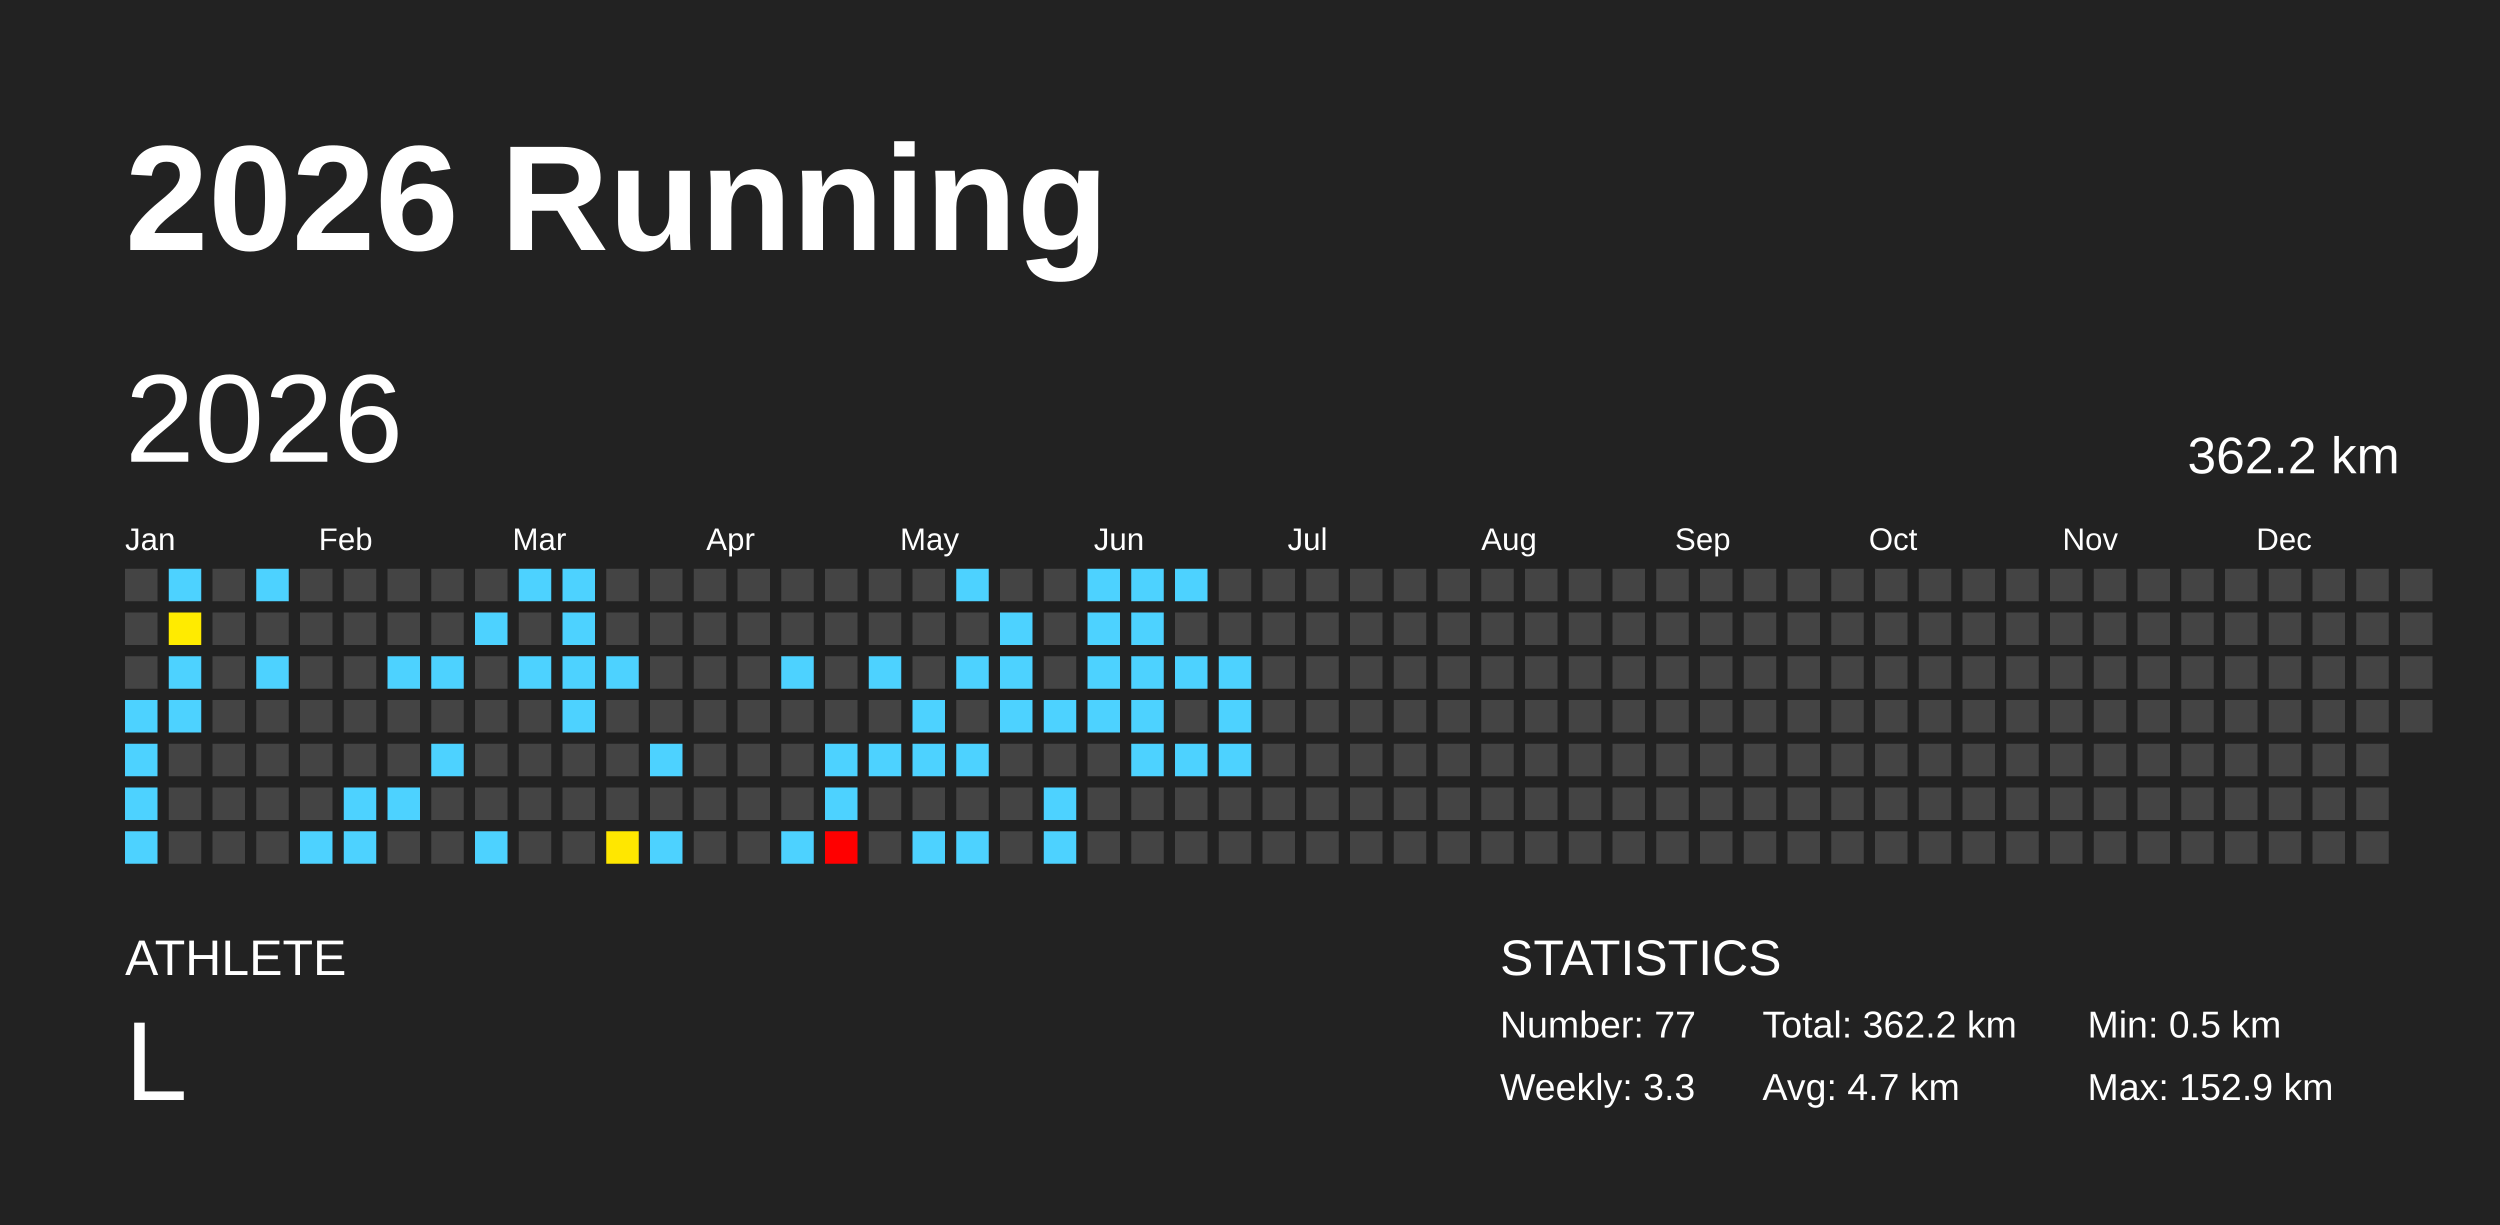
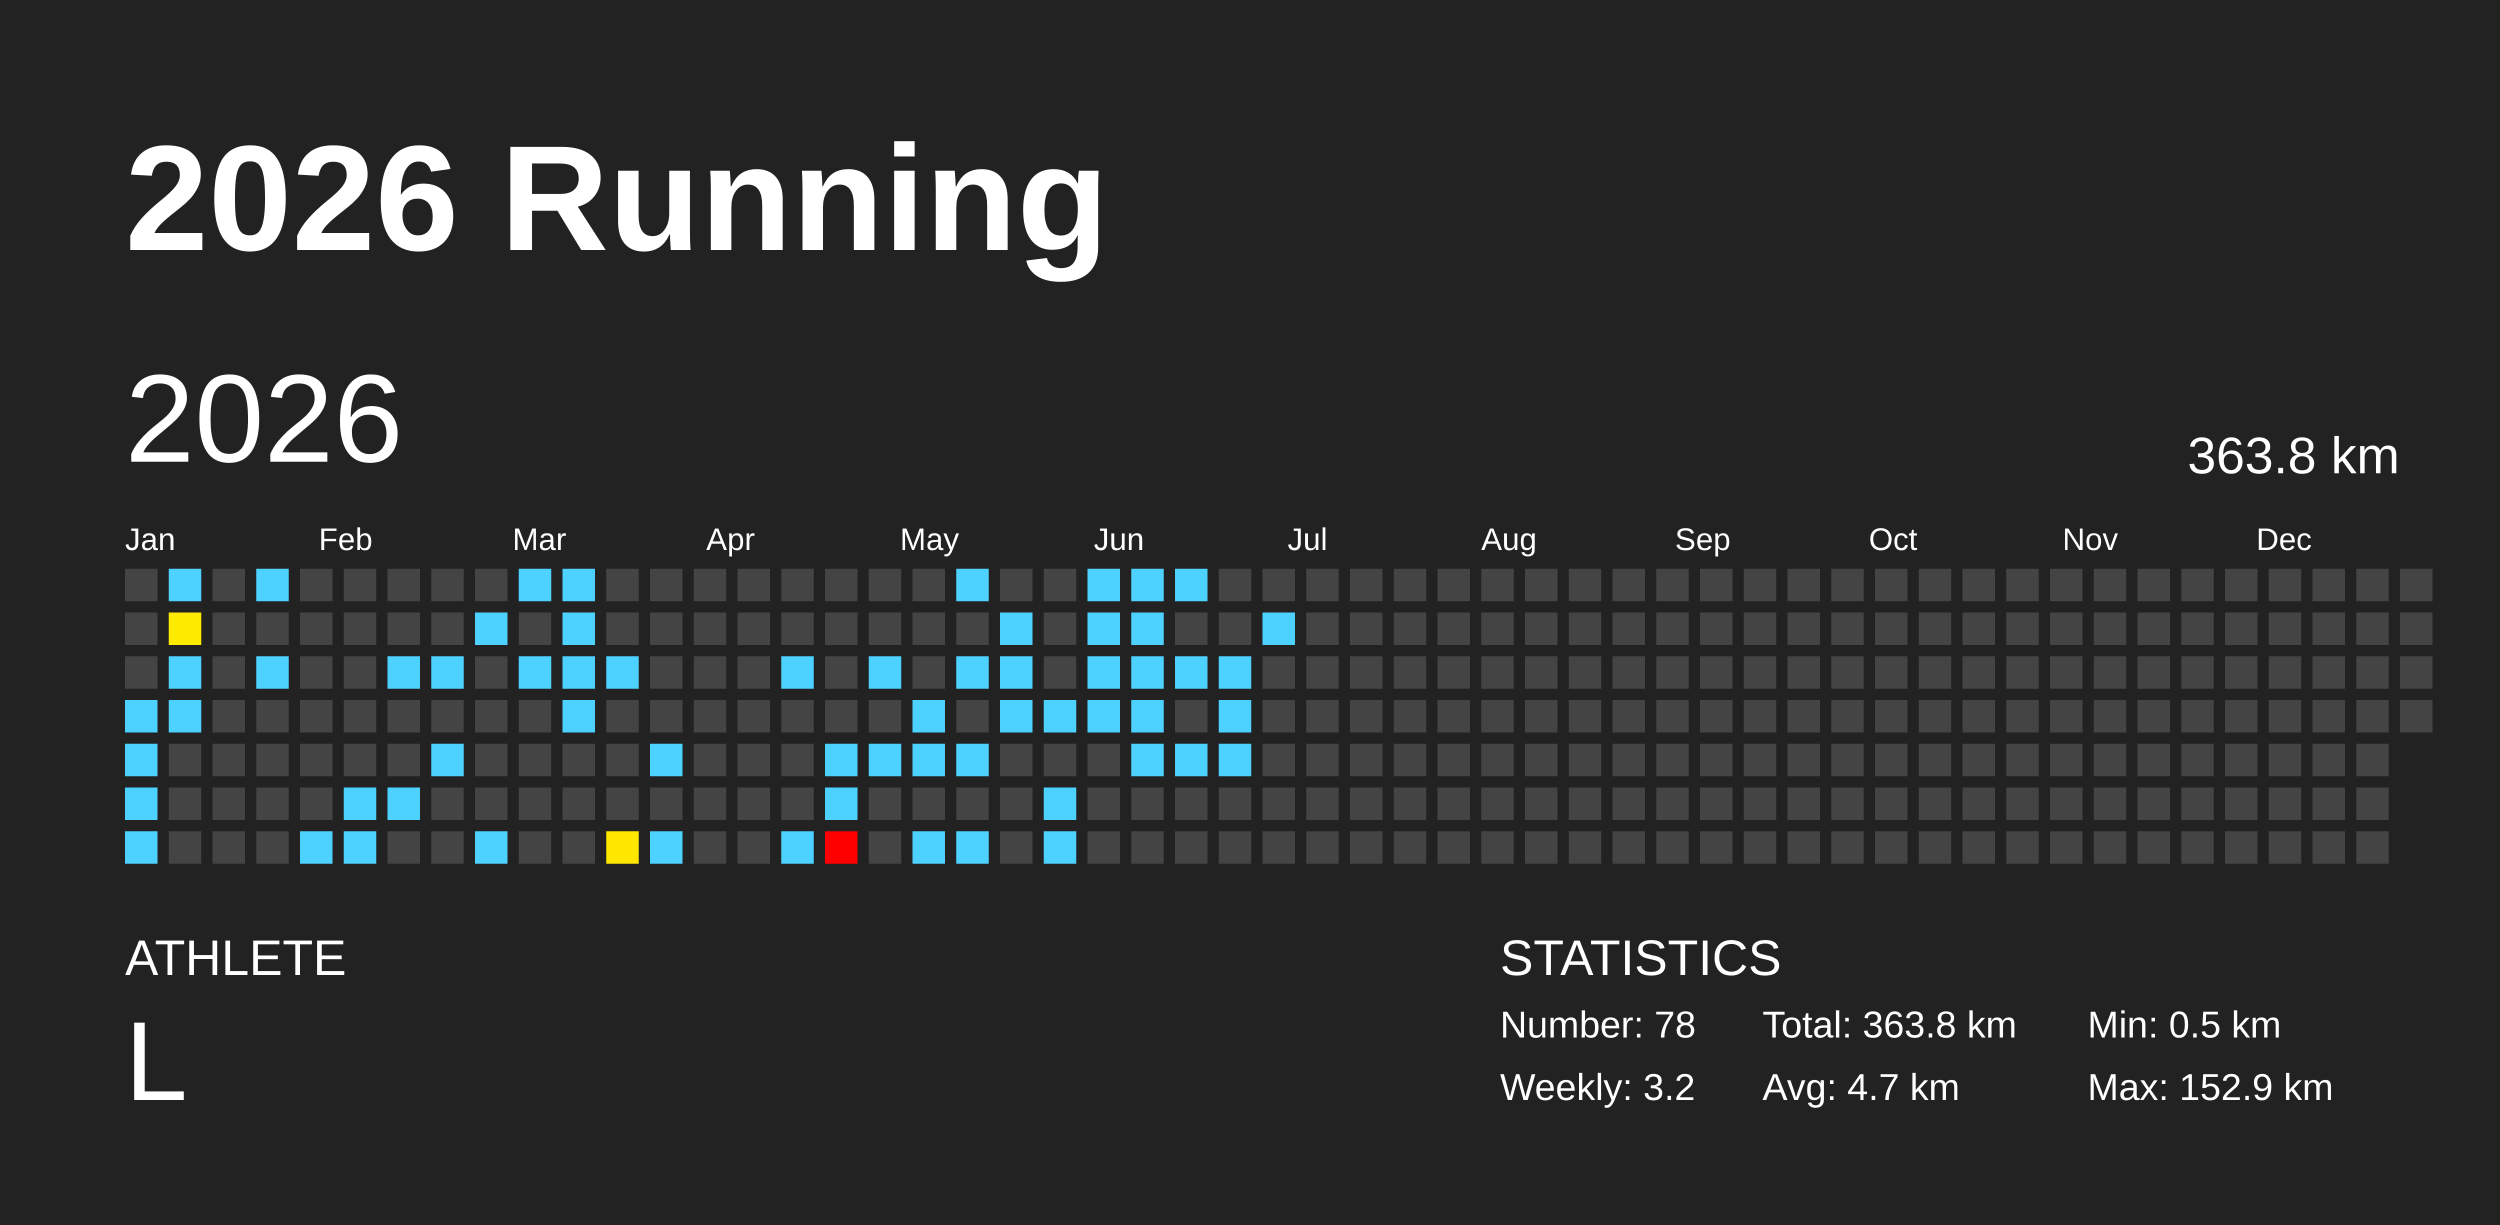
<svg xmlns="http://www.w3.org/2000/svg" baseProfile="full" height="98mm" version="1.1" viewBox="0,0,200,98" width="200mm">
  <defs />
  <rect fill="#222222" height="98" width="200" x="0" y="0" />
  <text fill="#FFFFFF" style="font-size:12px; font-family:Arial; font-weight:bold;" x="10" y="20">2026 Running</text>
  <text fill="#FFFFFF" style="font-size:4px; font-family:Arial" x="10" y="78">ATHLETE</text>
  <text fill="#FFFFFF" style="font-size:9px; font-family:Arial" x="10" y="88">L</text>
  <text fill="#FFFFFF" style="font-size:4px; font-family:Arial" x="120" y="78">STATISTICS</text>
-   <text fill="#FFFFFF" style="font-size:3px; font-family:Arial" x="120" y="83">Number: 77</text>
-   <text fill="#FFFFFF" style="font-size:3px; font-family:Arial" x="120" y="88">Weekly: 3.3</text>
-   <text fill="#FFFFFF" style="font-size:3px; font-family:Arial" x="141" y="83">Total: 362.2 km</text>
+   <text fill="#FFFFFF" style="font-size:3px; font-family:Arial" x="120" y="83">Number: 78</text>
+   <text fill="#FFFFFF" style="font-size:3px; font-family:Arial" x="120" y="88">Weekly: 3.2</text>
+   <text fill="#FFFFFF" style="font-size:3px; font-family:Arial" x="141" y="83">Total: 363.8 km</text>
  <text fill="#FFFFFF" style="font-size:3px; font-family:Arial" x="141" y="88">Avg: 4.7 km</text>
  <text fill="#FFFFFF" style="font-size:3px; font-family:Arial" x="167" y="83">Min: 0.5 km</text>
  <text fill="#FFFFFF" style="font-size:3px; font-family:Arial" x="167" y="88">Max: 152.9 km</text>
  <text dominant-baseline="hanging" fill="#FFFFFF" style="font-size:10.0px; font-family:Arial;" x="10" y="30">2026</text>
-   <text dominant-baseline="hanging" fill="#FFFFFF" style="font-size:4.125px; font-family:Arial;" x="175" y="35">362.2 km</text>
+   <text dominant-baseline="hanging" fill="#FFFFFF" style="font-size:4.125px; font-family:Arial;" x="175" y="35">363.8 km</text>
  <text fill="#FFFFFF" style="font-size:2.5px; font-family:Arial" x="10.0" y="44">Jan</text>
  <text fill="#FFFFFF" style="font-size:2.5px; font-family:Arial" x="25.5" y="44">Feb</text>
  <text fill="#FFFFFF" style="font-size:2.5px; font-family:Arial" x="41.0" y="44">Mar</text>
  <text fill="#FFFFFF" style="font-size:2.5px; font-family:Arial" x="56.5" y="44">Apr</text>
  <text fill="#FFFFFF" style="font-size:2.5px; font-family:Arial" x="72.0" y="44">May</text>
  <text fill="#FFFFFF" style="font-size:2.5px; font-family:Arial" x="87.5" y="44">Jun</text>
  <text fill="#FFFFFF" style="font-size:2.5px; font-family:Arial" x="103.0" y="44">Jul</text>
  <text fill="#FFFFFF" style="font-size:2.5px; font-family:Arial" x="118.5" y="44">Aug</text>
  <text fill="#FFFFFF" style="font-size:2.5px; font-family:Arial" x="134.0" y="44">Sep</text>
  <text fill="#FFFFFF" style="font-size:2.5px; font-family:Arial" x="149.5" y="44">Oct</text>
  <text fill="#FFFFFF" style="font-size:2.5px; font-family:Arial" x="165.0" y="44">Nov</text>
  <text fill="#FFFFFF" style="font-size:2.5px; font-family:Arial" x="180.5" y="44">Dec</text>
  <rect fill="#444444" height="2.6" width="2.6" x="10.0" y="45.5" />
  <rect fill="#444444" height="2.6" width="2.6" x="10.0" y="49.0" />
  <rect fill="#444444" height="2.6" width="2.6" x="10.0" y="52.5" />
  <rect fill="#4dd2ff" height="2.6" width="2.6" x="10.0" y="56.0" />
  <rect fill="#4dd2ff" height="2.6" width="2.6" x="10.0" y="59.5" />
  <rect fill="#4dd2ff" height="2.6" width="2.6" x="10.0" y="63.0" />
  <rect fill="#4dd2ff" height="2.6" width="2.6" x="10.0" y="66.5" />
  <rect fill="#4dd2ff" height="2.6" width="2.6" x="13.5" y="45.5" />
  <rect fill="#ffeb00" height="2.6" width="2.6" x="13.5" y="49.0" />
  <rect fill="#4dd2ff" height="2.6" width="2.6" x="13.5" y="52.5" />
  <rect fill="#4dd2ff" height="2.6" width="2.6" x="13.5" y="56.0" />
  <rect fill="#444444" height="2.6" width="2.6" x="13.5" y="59.5" />
  <rect fill="#444444" height="2.6" width="2.6" x="13.5" y="63.0" />
  <rect fill="#444444" height="2.6" width="2.6" x="13.5" y="66.5" />
  <rect fill="#444444" height="2.6" width="2.6" x="17.0" y="45.5" />
  <rect fill="#444444" height="2.6" width="2.6" x="17.0" y="49.0" />
  <rect fill="#444444" height="2.6" width="2.6" x="17.0" y="52.5" />
  <rect fill="#444444" height="2.6" width="2.6" x="17.0" y="56.0" />
  <rect fill="#444444" height="2.6" width="2.6" x="17.0" y="59.5" />
  <rect fill="#444444" height="2.6" width="2.6" x="17.0" y="63.0" />
  <rect fill="#444444" height="2.6" width="2.6" x="17.0" y="66.5" />
  <rect fill="#4dd2ff" height="2.6" width="2.6" x="20.5" y="45.5" />
  <rect fill="#444444" height="2.6" width="2.6" x="20.5" y="49.0" />
  <rect fill="#4dd2ff" height="2.6" width="2.6" x="20.5" y="52.5" />
  <rect fill="#444444" height="2.6" width="2.6" x="20.5" y="56.0" />
  <rect fill="#444444" height="2.6" width="2.6" x="20.5" y="59.5" />
  <rect fill="#444444" height="2.6" width="2.6" x="20.5" y="63.0" />
  <rect fill="#444444" height="2.6" width="2.6" x="20.5" y="66.5" />
  <rect fill="#444444" height="2.6" width="2.6" x="24.0" y="45.5" />
  <rect fill="#444444" height="2.6" width="2.6" x="24.0" y="49.0" />
  <rect fill="#444444" height="2.6" width="2.6" x="24.0" y="52.5" />
  <rect fill="#444444" height="2.6" width="2.6" x="24.0" y="56.0" />
  <rect fill="#444444" height="2.6" width="2.6" x="24.0" y="59.5" />
  <rect fill="#444444" height="2.6" width="2.6" x="24.0" y="63.0" />
  <rect fill="#4dd2ff" height="2.6" width="2.6" x="24.0" y="66.5" />
  <rect fill="#444444" height="2.6" width="2.6" x="27.5" y="45.5" />
  <rect fill="#444444" height="2.6" width="2.6" x="27.5" y="49.0" />
  <rect fill="#444444" height="2.6" width="2.6" x="27.5" y="52.5" />
  <rect fill="#444444" height="2.6" width="2.6" x="27.5" y="56.0" />
  <rect fill="#444444" height="2.6" width="2.6" x="27.5" y="59.5" />
  <rect fill="#4dd2ff" height="2.6" width="2.6" x="27.5" y="63.0" />
  <rect fill="#4dd2ff" height="2.6" width="2.6" x="27.5" y="66.5" />
  <rect fill="#444444" height="2.6" width="2.6" x="31.0" y="45.5" />
  <rect fill="#444444" height="2.6" width="2.6" x="31.0" y="49.0" />
  <rect fill="#4dd2ff" height="2.6" width="2.6" x="31.0" y="52.5" />
  <rect fill="#444444" height="2.6" width="2.6" x="31.0" y="56.0" />
  <rect fill="#444444" height="2.6" width="2.6" x="31.0" y="59.5" />
  <rect fill="#4dd2ff" height="2.6" width="2.6" x="31.0" y="63.0" />
  <rect fill="#444444" height="2.6" width="2.6" x="31.0" y="66.5" />
  <rect fill="#444444" height="2.6" width="2.6" x="34.5" y="45.5" />
  <rect fill="#444444" height="2.6" width="2.6" x="34.5" y="49.0" />
  <rect fill="#4dd2ff" height="2.6" width="2.6" x="34.5" y="52.5" />
  <rect fill="#444444" height="2.6" width="2.6" x="34.5" y="56.0" />
  <rect fill="#4dd2ff" height="2.6" width="2.6" x="34.5" y="59.5" />
  <rect fill="#444444" height="2.6" width="2.6" x="34.5" y="63.0" />
  <rect fill="#444444" height="2.6" width="2.6" x="34.5" y="66.5" />
  <rect fill="#444444" height="2.6" width="2.6" x="38.0" y="45.5" />
  <rect fill="#4dd2ff" height="2.6" width="2.6" x="38.0" y="49.0" />
  <rect fill="#444444" height="2.6" width="2.6" x="38.0" y="52.5" />
  <rect fill="#444444" height="2.6" width="2.6" x="38.0" y="56.0" />
  <rect fill="#444444" height="2.6" width="2.6" x="38.0" y="59.5" />
  <rect fill="#444444" height="2.6" width="2.6" x="38.0" y="63.0" />
  <rect fill="#4dd2ff" height="2.6" width="2.6" x="38.0" y="66.5" />
  <rect fill="#4dd2ff" height="2.6" width="2.6" x="41.5" y="45.5" />
  <rect fill="#444444" height="2.6" width="2.6" x="41.5" y="49.0" />
  <rect fill="#4dd2ff" height="2.6" width="2.6" x="41.5" y="52.5" />
  <rect fill="#444444" height="2.6" width="2.6" x="41.5" y="56.0" />
  <rect fill="#444444" height="2.6" width="2.6" x="41.5" y="59.5" />
  <rect fill="#444444" height="2.6" width="2.6" x="41.5" y="63.0" />
  <rect fill="#444444" height="2.6" width="2.6" x="41.5" y="66.5" />
  <rect fill="#4dd2ff" height="2.6" width="2.6" x="45.0" y="45.5" />
  <rect fill="#4dd2ff" height="2.6" width="2.6" x="45.0" y="49.0" />
  <rect fill="#4dd2ff" height="2.6" width="2.6" x="45.0" y="52.5" />
  <rect fill="#4dd2ff" height="2.6" width="2.6" x="45.0" y="56.0" />
  <rect fill="#444444" height="2.6" width="2.6" x="45.0" y="59.5" />
  <rect fill="#444444" height="2.6" width="2.6" x="45.0" y="63.0" />
  <rect fill="#444444" height="2.6" width="2.6" x="45.0" y="66.5" />
  <rect fill="#444444" height="2.6" width="2.6" x="48.5" y="45.5" />
  <rect fill="#444444" height="2.6" width="2.6" x="48.5" y="49.0" />
  <rect fill="#4dd2ff" height="2.6" width="2.6" x="48.5" y="52.5" />
  <rect fill="#444444" height="2.6" width="2.6" x="48.5" y="56.0" />
  <rect fill="#444444" height="2.6" width="2.6" x="48.5" y="59.5" />
  <rect fill="#444444" height="2.6" width="2.6" x="48.5" y="63.0" />
  <rect fill="#ffe700" height="2.6" width="2.6" x="48.5" y="66.5" />
  <rect fill="#444444" height="2.6" width="2.6" x="52.0" y="45.5" />
  <rect fill="#444444" height="2.6" width="2.6" x="52.0" y="49.0" />
  <rect fill="#444444" height="2.6" width="2.6" x="52.0" y="52.5" />
  <rect fill="#444444" height="2.6" width="2.6" x="52.0" y="56.0" />
  <rect fill="#4dd2ff" height="2.6" width="2.6" x="52.0" y="59.5" />
  <rect fill="#444444" height="2.6" width="2.6" x="52.0" y="63.0" />
  <rect fill="#4dd2ff" height="2.6" width="2.6" x="52.0" y="66.5" />
  <rect fill="#444444" height="2.6" width="2.6" x="55.5" y="45.5" />
  <rect fill="#444444" height="2.6" width="2.6" x="55.5" y="49.0" />
  <rect fill="#444444" height="2.6" width="2.6" x="55.5" y="52.5" />
  <rect fill="#444444" height="2.6" width="2.6" x="55.5" y="56.0" />
  <rect fill="#444444" height="2.6" width="2.6" x="55.5" y="59.5" />
  <rect fill="#444444" height="2.6" width="2.6" x="55.5" y="63.0" />
  <rect fill="#444444" height="2.6" width="2.6" x="55.5" y="66.5" />
  <rect fill="#444444" height="2.6" width="2.6" x="59.0" y="45.5" />
  <rect fill="#444444" height="2.6" width="2.6" x="59.0" y="49.0" />
  <rect fill="#444444" height="2.6" width="2.6" x="59.0" y="52.5" />
  <rect fill="#444444" height="2.6" width="2.6" x="59.0" y="56.0" />
  <rect fill="#444444" height="2.6" width="2.6" x="59.0" y="59.5" />
  <rect fill="#444444" height="2.6" width="2.6" x="59.0" y="63.0" />
  <rect fill="#444444" height="2.6" width="2.6" x="59.0" y="66.5" />
  <rect fill="#444444" height="2.6" width="2.6" x="62.5" y="45.5" />
  <rect fill="#444444" height="2.6" width="2.6" x="62.5" y="49.0" />
  <rect fill="#4dd2ff" height="2.6" width="2.6" x="62.5" y="52.5" />
  <rect fill="#444444" height="2.6" width="2.6" x="62.5" y="56.0" />
  <rect fill="#444444" height="2.6" width="2.6" x="62.5" y="59.5" />
  <rect fill="#444444" height="2.6" width="2.6" x="62.5" y="63.0" />
  <rect fill="#4dd2ff" height="2.6" width="2.6" x="62.5" y="66.5" />
  <rect fill="#444444" height="2.6" width="2.6" x="66.0" y="45.5" />
  <rect fill="#444444" height="2.6" width="2.6" x="66.0" y="49.0" />
  <rect fill="#444444" height="2.6" width="2.6" x="66.0" y="52.5" />
  <rect fill="#444444" height="2.6" width="2.6" x="66.0" y="56.0" />
  <rect fill="#4dd2ff" height="2.6" width="2.6" x="66.0" y="59.5" />
  <rect fill="#4dd2ff" height="2.6" width="2.6" x="66.0" y="63.0" />
  <rect fill="red" height="2.6" width="2.6" x="66.0" y="66.5" />
  <rect fill="#444444" height="2.6" width="2.6" x="69.5" y="45.5" />
  <rect fill="#444444" height="2.6" width="2.6" x="69.5" y="49.0" />
  <rect fill="#4dd2ff" height="2.6" width="2.6" x="69.5" y="52.5" />
  <rect fill="#444444" height="2.6" width="2.6" x="69.5" y="56.0" />
  <rect fill="#4dd2ff" height="2.6" width="2.6" x="69.5" y="59.5" />
  <rect fill="#444444" height="2.6" width="2.6" x="69.5" y="63.0" />
  <rect fill="#444444" height="2.6" width="2.6" x="69.5" y="66.5" />
  <rect fill="#444444" height="2.6" width="2.6" x="73.0" y="45.5" />
  <rect fill="#444444" height="2.6" width="2.6" x="73.0" y="49.0" />
  <rect fill="#444444" height="2.6" width="2.6" x="73.0" y="52.5" />
  <rect fill="#4dd2ff" height="2.6" width="2.6" x="73.0" y="56.0" />
  <rect fill="#4dd2ff" height="2.6" width="2.6" x="73.0" y="59.5" />
  <rect fill="#444444" height="2.6" width="2.6" x="73.0" y="63.0" />
  <rect fill="#4dd2ff" height="2.6" width="2.6" x="73.0" y="66.5" />
  <rect fill="#4dd2ff" height="2.6" width="2.6" x="76.5" y="45.5" />
  <rect fill="#444444" height="2.6" width="2.6" x="76.5" y="49.0" />
  <rect fill="#4dd2ff" height="2.6" width="2.6" x="76.5" y="52.5" />
  <rect fill="#444444" height="2.6" width="2.6" x="76.5" y="56.0" />
  <rect fill="#4dd2ff" height="2.6" width="2.6" x="76.5" y="59.5" />
  <rect fill="#444444" height="2.6" width="2.6" x="76.5" y="63.0" />
  <rect fill="#4dd2ff" height="2.6" width="2.6" x="76.5" y="66.5" />
  <rect fill="#444444" height="2.6" width="2.6" x="80.0" y="45.5" />
  <rect fill="#4dd2ff" height="2.6" width="2.6" x="80.0" y="49.0" />
  <rect fill="#4dd2ff" height="2.6" width="2.6" x="80.0" y="52.5" />
  <rect fill="#4dd2ff" height="2.6" width="2.6" x="80.0" y="56.0" />
  <rect fill="#444444" height="2.6" width="2.6" x="80.0" y="59.5" />
  <rect fill="#444444" height="2.6" width="2.6" x="80.0" y="63.0" />
  <rect fill="#444444" height="2.6" width="2.6" x="80.0" y="66.5" />
  <rect fill="#444444" height="2.6" width="2.6" x="83.5" y="45.5" />
  <rect fill="#444444" height="2.6" width="2.6" x="83.5" y="49.0" />
  <rect fill="#444444" height="2.6" width="2.6" x="83.5" y="52.5" />
  <rect fill="#4dd2ff" height="2.6" width="2.6" x="83.5" y="56.0" />
  <rect fill="#444444" height="2.6" width="2.6" x="83.5" y="59.5" />
  <rect fill="#4dd2ff" height="2.6" width="2.6" x="83.5" y="63.0" />
  <rect fill="#4dd2ff" height="2.6" width="2.6" x="83.5" y="66.5" />
  <rect fill="#4dd2ff" height="2.6" width="2.6" x="87.0" y="45.5" />
  <rect fill="#4dd2ff" height="2.6" width="2.6" x="87.0" y="49.0" />
  <rect fill="#4dd2ff" height="2.6" width="2.6" x="87.0" y="52.5" />
  <rect fill="#4dd2ff" height="2.6" width="2.6" x="87.0" y="56.0" />
  <rect fill="#444444" height="2.6" width="2.6" x="87.0" y="59.5" />
  <rect fill="#444444" height="2.6" width="2.6" x="87.0" y="63.0" />
  <rect fill="#444444" height="2.6" width="2.6" x="87.0" y="66.5" />
  <rect fill="#4dd2ff" height="2.6" width="2.6" x="90.5" y="45.5" />
  <rect fill="#4dd2ff" height="2.6" width="2.6" x="90.5" y="49.0" />
  <rect fill="#4dd2ff" height="2.6" width="2.6" x="90.5" y="52.5" />
  <rect fill="#4dd2ff" height="2.6" width="2.6" x="90.5" y="56.0" />
  <rect fill="#4dd2ff" height="2.6" width="2.6" x="90.5" y="59.5" />
  <rect fill="#444444" height="2.6" width="2.6" x="90.5" y="63.0" />
  <rect fill="#444444" height="2.6" width="2.6" x="90.5" y="66.5" />
  <rect fill="#4dd2ff" height="2.6" width="2.6" x="94.0" y="45.5" />
  <rect fill="#444444" height="2.6" width="2.6" x="94.0" y="49.0" />
  <rect fill="#4dd2ff" height="2.6" width="2.6" x="94.0" y="52.5" />
  <rect fill="#444444" height="2.6" width="2.6" x="94.0" y="56.0" />
  <rect fill="#4dd2ff" height="2.6" width="2.6" x="94.0" y="59.5" />
  <rect fill="#444444" height="2.6" width="2.6" x="94.0" y="63.0" />
  <rect fill="#444444" height="2.6" width="2.6" x="94.0" y="66.5" />
  <rect fill="#444444" height="2.6" width="2.6" x="97.5" y="45.5" />
  <rect fill="#444444" height="2.6" width="2.6" x="97.5" y="49.0" />
  <rect fill="#4dd2ff" height="2.6" width="2.6" x="97.5" y="52.5" />
  <rect fill="#4dd2ff" height="2.6" width="2.6" x="97.5" y="56.0" />
  <rect fill="#4dd2ff" height="2.6" width="2.6" x="97.5" y="59.5" />
  <rect fill="#444444" height="2.6" width="2.6" x="97.5" y="63.0" />
  <rect fill="#444444" height="2.6" width="2.6" x="97.5" y="66.5" />
  <rect fill="#444444" height="2.6" width="2.6" x="101.0" y="45.5" />
-   <rect fill="#444444" height="2.6" width="2.6" x="101.0" y="49.0" />
+   <rect fill="#4dd2ff" height="2.6" width="2.6" x="101.0" y="49.0" />
  <rect fill="#444444" height="2.6" width="2.6" x="101.0" y="52.5" />
  <rect fill="#444444" height="2.6" width="2.6" x="101.0" y="56.0" />
  <rect fill="#444444" height="2.6" width="2.6" x="101.0" y="59.5" />
  <rect fill="#444444" height="2.6" width="2.6" x="101.0" y="63.0" />
  <rect fill="#444444" height="2.6" width="2.6" x="101.0" y="66.5" />
  <rect fill="#444444" height="2.6" width="2.6" x="104.5" y="45.5" />
  <rect fill="#444444" height="2.6" width="2.6" x="104.5" y="49.0" />
  <rect fill="#444444" height="2.6" width="2.6" x="104.5" y="52.5" />
  <rect fill="#444444" height="2.6" width="2.6" x="104.5" y="56.0" />
  <rect fill="#444444" height="2.6" width="2.6" x="104.5" y="59.5" />
  <rect fill="#444444" height="2.6" width="2.6" x="104.5" y="63.0" />
  <rect fill="#444444" height="2.6" width="2.6" x="104.5" y="66.5" />
  <rect fill="#444444" height="2.6" width="2.6" x="108.0" y="45.5" />
  <rect fill="#444444" height="2.6" width="2.6" x="108.0" y="49.0" />
  <rect fill="#444444" height="2.6" width="2.6" x="108.0" y="52.5" />
  <rect fill="#444444" height="2.6" width="2.6" x="108.0" y="56.0" />
  <rect fill="#444444" height="2.6" width="2.6" x="108.0" y="59.5" />
  <rect fill="#444444" height="2.6" width="2.6" x="108.0" y="63.0" />
  <rect fill="#444444" height="2.6" width="2.6" x="108.0" y="66.5" />
  <rect fill="#444444" height="2.6" width="2.6" x="111.5" y="45.5" />
  <rect fill="#444444" height="2.6" width="2.6" x="111.5" y="49.0" />
  <rect fill="#444444" height="2.6" width="2.6" x="111.5" y="52.5" />
  <rect fill="#444444" height="2.6" width="2.6" x="111.5" y="56.0" />
  <rect fill="#444444" height="2.6" width="2.6" x="111.5" y="59.5" />
  <rect fill="#444444" height="2.6" width="2.6" x="111.5" y="63.0" />
  <rect fill="#444444" height="2.6" width="2.6" x="111.5" y="66.5" />
  <rect fill="#444444" height="2.6" width="2.6" x="115.0" y="45.5" />
  <rect fill="#444444" height="2.6" width="2.6" x="115.0" y="49.0" />
  <rect fill="#444444" height="2.6" width="2.6" x="115.0" y="52.5" />
  <rect fill="#444444" height="2.6" width="2.6" x="115.0" y="56.0" />
  <rect fill="#444444" height="2.6" width="2.6" x="115.0" y="59.5" />
  <rect fill="#444444" height="2.6" width="2.6" x="115.0" y="63.0" />
  <rect fill="#444444" height="2.6" width="2.6" x="115.0" y="66.5" />
  <rect fill="#444444" height="2.6" width="2.6" x="118.5" y="45.5" />
  <rect fill="#444444" height="2.6" width="2.6" x="118.5" y="49.0" />
  <rect fill="#444444" height="2.6" width="2.6" x="118.5" y="52.5" />
  <rect fill="#444444" height="2.6" width="2.6" x="118.5" y="56.0" />
  <rect fill="#444444" height="2.6" width="2.6" x="118.5" y="59.5" />
  <rect fill="#444444" height="2.6" width="2.6" x="118.5" y="63.0" />
  <rect fill="#444444" height="2.6" width="2.6" x="118.5" y="66.5" />
  <rect fill="#444444" height="2.6" width="2.6" x="122.0" y="45.5" />
  <rect fill="#444444" height="2.6" width="2.6" x="122.0" y="49.0" />
  <rect fill="#444444" height="2.6" width="2.6" x="122.0" y="52.5" />
  <rect fill="#444444" height="2.6" width="2.6" x="122.0" y="56.0" />
  <rect fill="#444444" height="2.6" width="2.6" x="122.0" y="59.5" />
  <rect fill="#444444" height="2.6" width="2.6" x="122.0" y="63.0" />
  <rect fill="#444444" height="2.6" width="2.6" x="122.0" y="66.5" />
  <rect fill="#444444" height="2.6" width="2.6" x="125.5" y="45.5" />
  <rect fill="#444444" height="2.6" width="2.6" x="125.5" y="49.0" />
  <rect fill="#444444" height="2.6" width="2.6" x="125.5" y="52.5" />
  <rect fill="#444444" height="2.6" width="2.6" x="125.5" y="56.0" />
  <rect fill="#444444" height="2.6" width="2.6" x="125.5" y="59.5" />
  <rect fill="#444444" height="2.6" width="2.6" x="125.5" y="63.0" />
  <rect fill="#444444" height="2.6" width="2.6" x="125.5" y="66.5" />
  <rect fill="#444444" height="2.6" width="2.6" x="129.0" y="45.5" />
  <rect fill="#444444" height="2.6" width="2.6" x="129.0" y="49.0" />
  <rect fill="#444444" height="2.6" width="2.6" x="129.0" y="52.5" />
  <rect fill="#444444" height="2.6" width="2.6" x="129.0" y="56.0" />
  <rect fill="#444444" height="2.6" width="2.6" x="129.0" y="59.5" />
  <rect fill="#444444" height="2.6" width="2.6" x="129.0" y="63.0" />
  <rect fill="#444444" height="2.6" width="2.6" x="129.0" y="66.5" />
  <rect fill="#444444" height="2.6" width="2.6" x="132.5" y="45.5" />
  <rect fill="#444444" height="2.6" width="2.6" x="132.5" y="49.0" />
  <rect fill="#444444" height="2.6" width="2.6" x="132.5" y="52.5" />
  <rect fill="#444444" height="2.6" width="2.6" x="132.5" y="56.0" />
  <rect fill="#444444" height="2.6" width="2.6" x="132.5" y="59.5" />
  <rect fill="#444444" height="2.6" width="2.6" x="132.5" y="63.0" />
  <rect fill="#444444" height="2.6" width="2.6" x="132.5" y="66.5" />
  <rect fill="#444444" height="2.6" width="2.6" x="136.0" y="45.5" />
  <rect fill="#444444" height="2.6" width="2.6" x="136.0" y="49.0" />
  <rect fill="#444444" height="2.6" width="2.6" x="136.0" y="52.5" />
  <rect fill="#444444" height="2.6" width="2.6" x="136.0" y="56.0" />
  <rect fill="#444444" height="2.6" width="2.6" x="136.0" y="59.5" />
  <rect fill="#444444" height="2.6" width="2.6" x="136.0" y="63.0" />
  <rect fill="#444444" height="2.6" width="2.6" x="136.0" y="66.5" />
  <rect fill="#444444" height="2.6" width="2.6" x="139.5" y="45.5" />
  <rect fill="#444444" height="2.6" width="2.6" x="139.5" y="49.0" />
  <rect fill="#444444" height="2.6" width="2.6" x="139.5" y="52.5" />
  <rect fill="#444444" height="2.6" width="2.6" x="139.5" y="56.0" />
  <rect fill="#444444" height="2.6" width="2.6" x="139.5" y="59.5" />
  <rect fill="#444444" height="2.6" width="2.6" x="139.5" y="63.0" />
  <rect fill="#444444" height="2.6" width="2.6" x="139.5" y="66.5" />
  <rect fill="#444444" height="2.6" width="2.6" x="143.0" y="45.5" />
  <rect fill="#444444" height="2.6" width="2.6" x="143.0" y="49.0" />
  <rect fill="#444444" height="2.6" width="2.6" x="143.0" y="52.5" />
  <rect fill="#444444" height="2.6" width="2.6" x="143.0" y="56.0" />
  <rect fill="#444444" height="2.6" width="2.6" x="143.0" y="59.5" />
  <rect fill="#444444" height="2.6" width="2.6" x="143.0" y="63.0" />
  <rect fill="#444444" height="2.6" width="2.6" x="143.0" y="66.5" />
  <rect fill="#444444" height="2.6" width="2.6" x="146.5" y="45.5" />
  <rect fill="#444444" height="2.6" width="2.6" x="146.5" y="49.0" />
  <rect fill="#444444" height="2.6" width="2.6" x="146.5" y="52.5" />
  <rect fill="#444444" height="2.6" width="2.6" x="146.5" y="56.0" />
  <rect fill="#444444" height="2.6" width="2.6" x="146.5" y="59.5" />
  <rect fill="#444444" height="2.6" width="2.6" x="146.5" y="63.0" />
  <rect fill="#444444" height="2.6" width="2.6" x="146.5" y="66.5" />
  <rect fill="#444444" height="2.6" width="2.6" x="150.0" y="45.5" />
  <rect fill="#444444" height="2.6" width="2.6" x="150.0" y="49.0" />
  <rect fill="#444444" height="2.6" width="2.6" x="150.0" y="52.5" />
  <rect fill="#444444" height="2.6" width="2.6" x="150.0" y="56.0" />
  <rect fill="#444444" height="2.6" width="2.6" x="150.0" y="59.5" />
  <rect fill="#444444" height="2.6" width="2.6" x="150.0" y="63.0" />
  <rect fill="#444444" height="2.6" width="2.6" x="150.0" y="66.5" />
  <rect fill="#444444" height="2.6" width="2.6" x="153.5" y="45.5" />
  <rect fill="#444444" height="2.6" width="2.6" x="153.5" y="49.0" />
  <rect fill="#444444" height="2.6" width="2.6" x="153.5" y="52.5" />
  <rect fill="#444444" height="2.6" width="2.6" x="153.5" y="56.0" />
  <rect fill="#444444" height="2.6" width="2.6" x="153.5" y="59.5" />
  <rect fill="#444444" height="2.6" width="2.6" x="153.5" y="63.0" />
  <rect fill="#444444" height="2.6" width="2.6" x="153.5" y="66.5" />
  <rect fill="#444444" height="2.6" width="2.6" x="157.0" y="45.5" />
  <rect fill="#444444" height="2.6" width="2.6" x="157.0" y="49.0" />
  <rect fill="#444444" height="2.6" width="2.6" x="157.0" y="52.5" />
  <rect fill="#444444" height="2.6" width="2.6" x="157.0" y="56.0" />
  <rect fill="#444444" height="2.6" width="2.6" x="157.0" y="59.5" />
  <rect fill="#444444" height="2.6" width="2.6" x="157.0" y="63.0" />
  <rect fill="#444444" height="2.6" width="2.6" x="157.0" y="66.5" />
  <rect fill="#444444" height="2.6" width="2.6" x="160.5" y="45.5" />
  <rect fill="#444444" height="2.6" width="2.6" x="160.5" y="49.0" />
  <rect fill="#444444" height="2.6" width="2.6" x="160.5" y="52.5" />
  <rect fill="#444444" height="2.6" width="2.6" x="160.5" y="56.0" />
  <rect fill="#444444" height="2.6" width="2.6" x="160.5" y="59.5" />
  <rect fill="#444444" height="2.6" width="2.6" x="160.5" y="63.0" />
  <rect fill="#444444" height="2.6" width="2.6" x="160.5" y="66.5" />
  <rect fill="#444444" height="2.6" width="2.6" x="164.0" y="45.5" />
  <rect fill="#444444" height="2.6" width="2.6" x="164.0" y="49.0" />
  <rect fill="#444444" height="2.6" width="2.6" x="164.0" y="52.5" />
  <rect fill="#444444" height="2.6" width="2.6" x="164.0" y="56.0" />
  <rect fill="#444444" height="2.6" width="2.6" x="164.0" y="59.5" />
  <rect fill="#444444" height="2.6" width="2.6" x="164.0" y="63.0" />
  <rect fill="#444444" height="2.6" width="2.6" x="164.0" y="66.5" />
  <rect fill="#444444" height="2.6" width="2.6" x="167.5" y="45.5" />
  <rect fill="#444444" height="2.6" width="2.6" x="167.5" y="49.0" />
  <rect fill="#444444" height="2.6" width="2.6" x="167.5" y="52.5" />
  <rect fill="#444444" height="2.6" width="2.6" x="167.5" y="56.0" />
  <rect fill="#444444" height="2.6" width="2.6" x="167.5" y="59.5" />
  <rect fill="#444444" height="2.6" width="2.6" x="167.5" y="63.0" />
  <rect fill="#444444" height="2.6" width="2.6" x="167.5" y="66.5" />
  <rect fill="#444444" height="2.6" width="2.6" x="171.0" y="45.5" />
  <rect fill="#444444" height="2.6" width="2.6" x="171.0" y="49.0" />
  <rect fill="#444444" height="2.6" width="2.6" x="171.0" y="52.5" />
  <rect fill="#444444" height="2.6" width="2.6" x="171.0" y="56.0" />
  <rect fill="#444444" height="2.6" width="2.6" x="171.0" y="59.5" />
  <rect fill="#444444" height="2.6" width="2.6" x="171.0" y="63.0" />
  <rect fill="#444444" height="2.6" width="2.6" x="171.0" y="66.5" />
  <rect fill="#444444" height="2.6" width="2.6" x="174.5" y="45.5" />
  <rect fill="#444444" height="2.6" width="2.6" x="174.5" y="49.0" />
  <rect fill="#444444" height="2.6" width="2.6" x="174.5" y="52.5" />
  <rect fill="#444444" height="2.6" width="2.6" x="174.5" y="56.0" />
  <rect fill="#444444" height="2.6" width="2.6" x="174.5" y="59.5" />
  <rect fill="#444444" height="2.6" width="2.6" x="174.5" y="63.0" />
  <rect fill="#444444" height="2.6" width="2.6" x="174.5" y="66.5" />
  <rect fill="#444444" height="2.6" width="2.6" x="178.0" y="45.5" />
  <rect fill="#444444" height="2.6" width="2.6" x="178.0" y="49.0" />
  <rect fill="#444444" height="2.6" width="2.6" x="178.0" y="52.5" />
  <rect fill="#444444" height="2.6" width="2.6" x="178.0" y="56.0" />
  <rect fill="#444444" height="2.6" width="2.6" x="178.0" y="59.5" />
  <rect fill="#444444" height="2.6" width="2.6" x="178.0" y="63.0" />
  <rect fill="#444444" height="2.6" width="2.6" x="178.0" y="66.5" />
  <rect fill="#444444" height="2.6" width="2.6" x="181.5" y="45.5" />
  <rect fill="#444444" height="2.6" width="2.6" x="181.5" y="49.0" />
  <rect fill="#444444" height="2.6" width="2.6" x="181.5" y="52.5" />
  <rect fill="#444444" height="2.6" width="2.6" x="181.5" y="56.0" />
  <rect fill="#444444" height="2.6" width="2.6" x="181.5" y="59.5" />
  <rect fill="#444444" height="2.6" width="2.6" x="181.5" y="63.0" />
  <rect fill="#444444" height="2.6" width="2.6" x="181.5" y="66.5" />
  <rect fill="#444444" height="2.6" width="2.6" x="185.0" y="45.5" />
  <rect fill="#444444" height="2.6" width="2.6" x="185.0" y="49.0" />
  <rect fill="#444444" height="2.6" width="2.6" x="185.0" y="52.5" />
  <rect fill="#444444" height="2.6" width="2.6" x="185.0" y="56.0" />
  <rect fill="#444444" height="2.6" width="2.6" x="185.0" y="59.5" />
  <rect fill="#444444" height="2.6" width="2.6" x="185.0" y="63.0" />
  <rect fill="#444444" height="2.6" width="2.6" x="185.0" y="66.5" />
  <rect fill="#444444" height="2.6" width="2.6" x="188.5" y="45.5" />
  <rect fill="#444444" height="2.6" width="2.6" x="188.5" y="49.0" />
  <rect fill="#444444" height="2.6" width="2.6" x="188.5" y="52.5" />
  <rect fill="#444444" height="2.6" width="2.6" x="188.5" y="56.0" />
  <rect fill="#444444" height="2.6" width="2.6" x="188.5" y="59.5" />
  <rect fill="#444444" height="2.6" width="2.6" x="188.5" y="63.0" />
  <rect fill="#444444" height="2.6" width="2.6" x="188.5" y="66.5" />
  <rect fill="#444444" height="2.6" width="2.6" x="192.0" y="45.5" />
  <rect fill="#444444" height="2.6" width="2.6" x="192.0" y="49.0" />
  <rect fill="#444444" height="2.6" width="2.6" x="192.0" y="52.5" />
  <rect fill="#444444" height="2.6" width="2.6" x="192.0" y="56.0" />
</svg>
